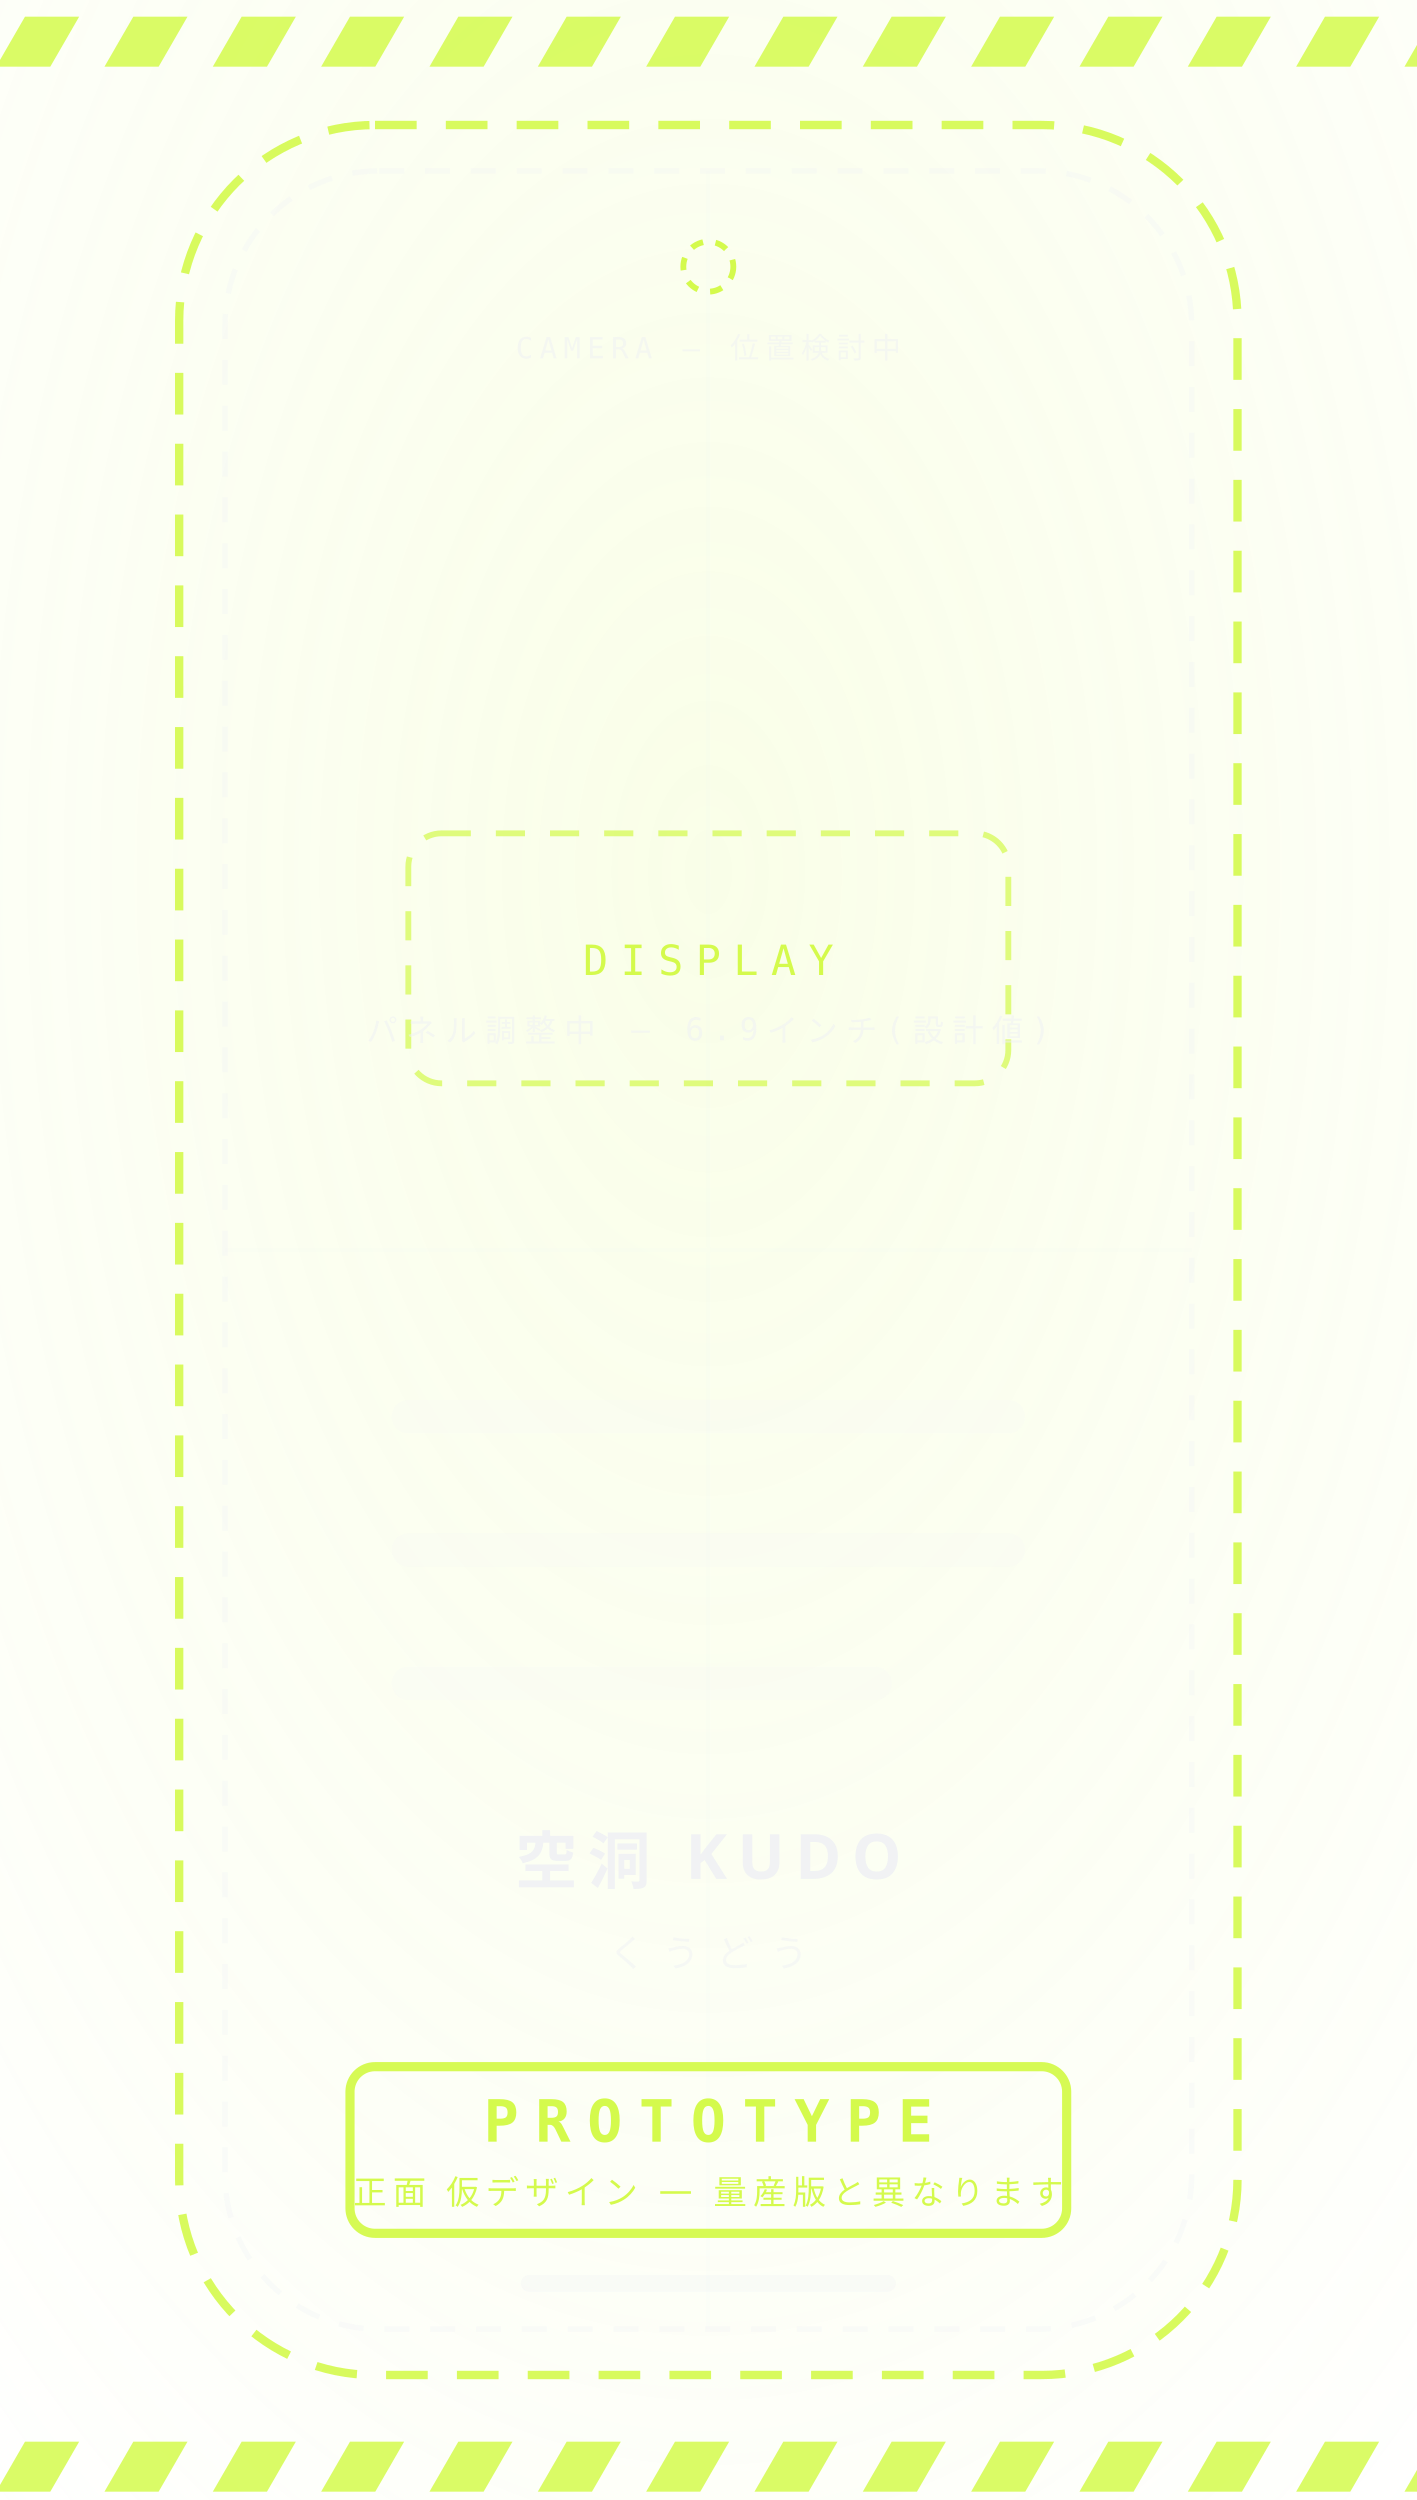
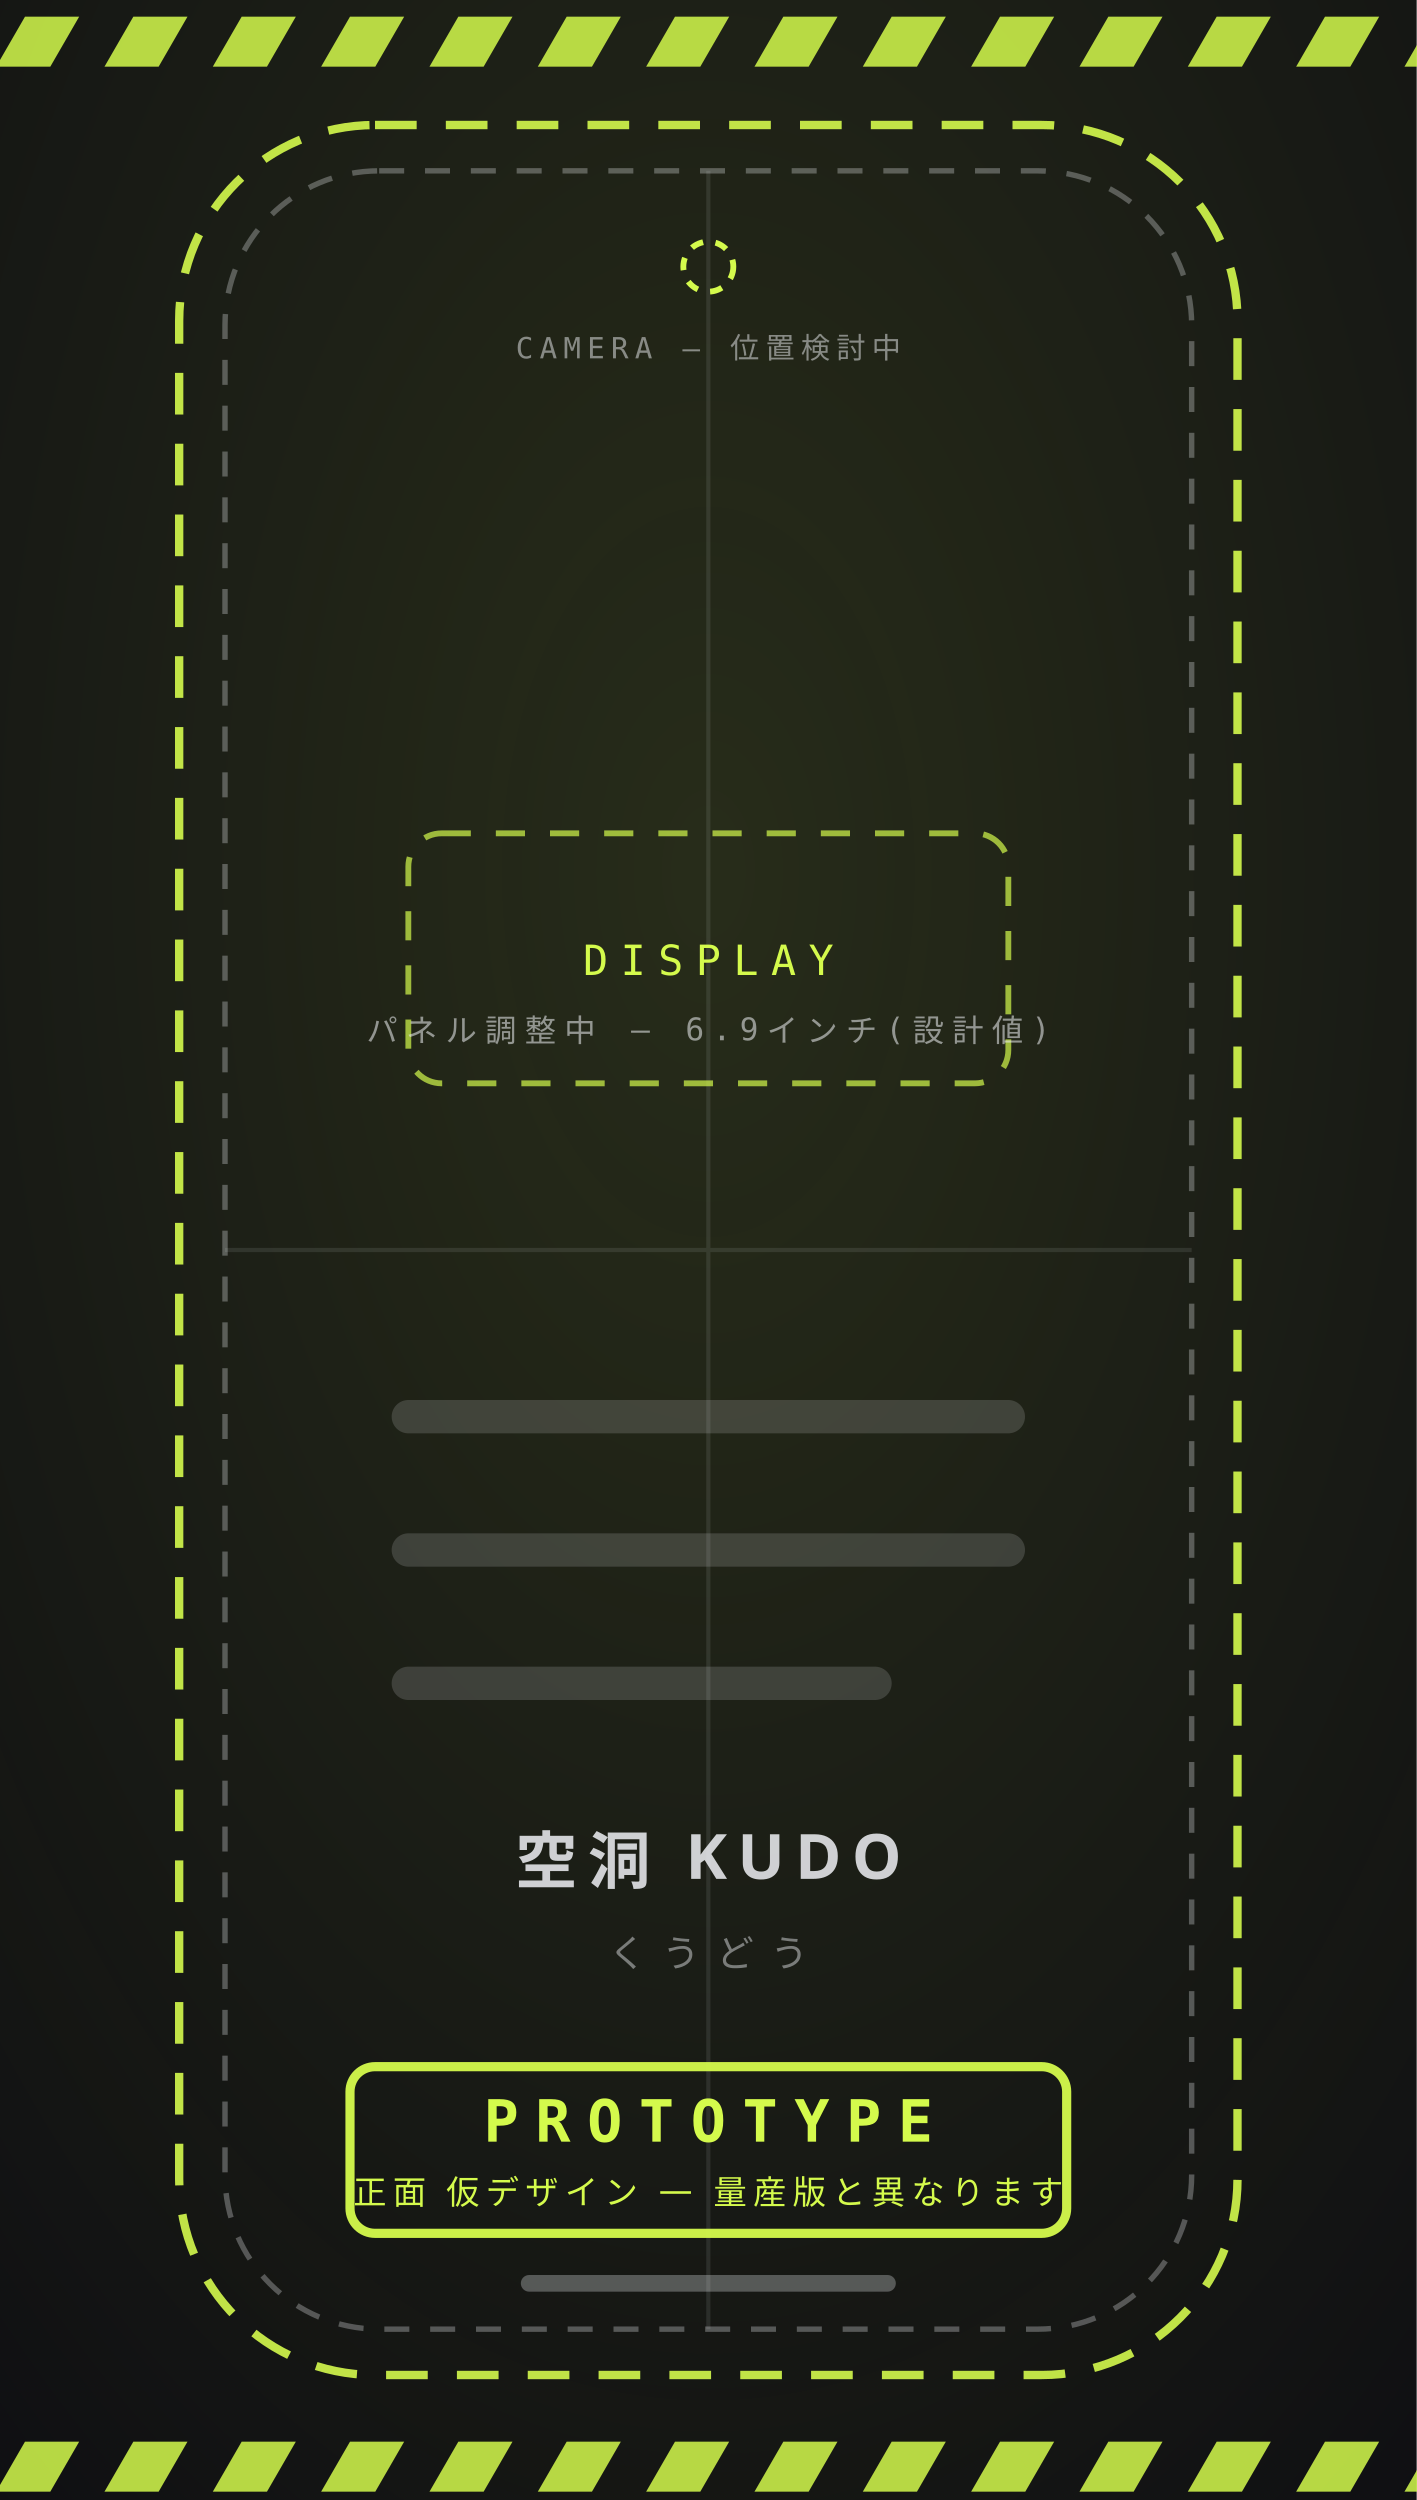
<svg xmlns="http://www.w3.org/2000/svg" viewBox="0 0 340 600" role="img" aria-label="空洞 KUDO 正面(仮デザイン)">
  <defs>
    <radialGradient id="pgfprotofkudon36" cx="0.5" cy="0.35" r="0.85">
      <stop offset="0" stop-color="#d4fa4c" stop-opacity="0.13" />
      <stop offset="1" stop-color="#d4fa4c" stop-opacity="0" />
    </radialGradient>
  </defs>
+   <rect width="340" height="600" fill="#0e0e12" />
  <rect width="340" height="600" fill="url(#pgfprotofkudon36)" />
  <g transform="translate(6 4)" opacity="0.85">
    <rect x="0" y="0" width="13" height="12" fill="#d4fa4c" transform="skewX(-30)" />
    <rect x="26" y="0" width="13" height="12" fill="#d4fa4c" transform="skewX(-30)" />
    <rect x="52" y="0" width="13" height="12" fill="#d4fa4c" transform="skewX(-30)" />
    <rect x="78" y="0" width="13" height="12" fill="#d4fa4c" transform="skewX(-30)" />
    <rect x="104" y="0" width="13" height="12" fill="#d4fa4c" transform="skewX(-30)" />
    <rect x="130" y="0" width="13" height="12" fill="#d4fa4c" transform="skewX(-30)" />
    <rect x="156" y="0" width="13" height="12" fill="#d4fa4c" transform="skewX(-30)" />
    <rect x="182" y="0" width="13" height="12" fill="#d4fa4c" transform="skewX(-30)" />
    <rect x="208" y="0" width="13" height="12" fill="#d4fa4c" transform="skewX(-30)" />
    <rect x="234" y="0" width="13" height="12" fill="#d4fa4c" transform="skewX(-30)" />
    <rect x="260" y="0" width="13" height="12" fill="#d4fa4c" transform="skewX(-30)" />
    <rect x="286" y="0" width="13" height="12" fill="#d4fa4c" transform="skewX(-30)" />
    <rect x="312" y="0" width="13" height="12" fill="#d4fa4c" transform="skewX(-30)" />
    <rect x="338" y="0" width="13" height="12" fill="#d4fa4c" transform="skewX(-30)" />
    <rect x="364" y="0" width="13" height="12" fill="#d4fa4c" transform="skewX(-30)" />
    <rect x="390" y="0" width="13" height="12" fill="#d4fa4c" transform="skewX(-30)" />
  </g>
  <g transform="translate(6 586)" opacity="0.85">
    <rect x="0" y="0" width="13" height="12" fill="#d4fa4c" transform="skewX(-30)" />
    <rect x="26" y="0" width="13" height="12" fill="#d4fa4c" transform="skewX(-30)" />
    <rect x="52" y="0" width="13" height="12" fill="#d4fa4c" transform="skewX(-30)" />
    <rect x="78" y="0" width="13" height="12" fill="#d4fa4c" transform="skewX(-30)" />
    <rect x="104" y="0" width="13" height="12" fill="#d4fa4c" transform="skewX(-30)" />
    <rect x="130" y="0" width="13" height="12" fill="#d4fa4c" transform="skewX(-30)" />
    <rect x="156" y="0" width="13" height="12" fill="#d4fa4c" transform="skewX(-30)" />
    <rect x="182" y="0" width="13" height="12" fill="#d4fa4c" transform="skewX(-30)" />
    <rect x="208" y="0" width="13" height="12" fill="#d4fa4c" transform="skewX(-30)" />
    <rect x="234" y="0" width="13" height="12" fill="#d4fa4c" transform="skewX(-30)" />
    <rect x="260" y="0" width="13" height="12" fill="#d4fa4c" transform="skewX(-30)" />
    <rect x="286" y="0" width="13" height="12" fill="#d4fa4c" transform="skewX(-30)" />
    <rect x="312" y="0" width="13" height="12" fill="#d4fa4c" transform="skewX(-30)" />
    <rect x="338" y="0" width="13" height="12" fill="#d4fa4c" transform="skewX(-30)" />
    <rect x="364" y="0" width="13" height="12" fill="#d4fa4c" transform="skewX(-30)" />
    <rect x="390" y="0" width="13" height="12" fill="#d4fa4c" transform="skewX(-30)" />
  </g>
  <rect x="43" y="30" width="254" height="540" rx="47" fill="none" stroke="#d4fa4c" stroke-width="2" stroke-dasharray="10 7" opacity="0.9" />
  <rect x="54" y="41" width="232" height="518" rx="37" fill="none" stroke="#eef0f4" stroke-opacity="0.3" stroke-width="1.3" stroke-dasharray="6 5" />
  <path d="M170 41 v518 M54 300 h232" stroke="#eef0f4" stroke-opacity="0.1" stroke-width="1" />
  <circle cx="170" cy="64" r="6" fill="none" stroke="#d4fa4c" stroke-width="1.4" stroke-dasharray="3 3" />
  <text x="170" y="86" font-family="monospace" font-size="7" fill="#eef0f4" opacity="0.5" text-anchor="middle" letter-spacing="1.5">CAMERA — 位置検討中</text>
  <rect x="98" y="200" width="144" height="60" rx="8" fill="none" stroke="#d4fa4c" stroke-opacity="0.7" stroke-width="1.4" stroke-dasharray="7 6" />
  <text x="170" y="234" font-family="monospace" font-size="10" fill="#d4fa4c" text-anchor="middle" letter-spacing="3">DISPLAY</text>
  <text x="170" y="250" font-family="monospace" font-size="7.5" fill="#eef0f4" opacity="0.55" text-anchor="middle" letter-spacing="2">パネル調整中 — 6.9インチ(設計値)</text>
  <path d="M98 340 H242 M98 372 H242 M98 404 H210" stroke="#eef0f4" stroke-opacity="0.16" stroke-width="8" stroke-linecap="round" />
  <text x="170" y="452" font-family="'Noto Sans JP',sans-serif" font-size="15" font-weight="800" fill="#eef0f4" opacity="0.85" text-anchor="middle" letter-spacing="2.5">空洞 KUDO</text>
  <text x="170" y="472" font-family="monospace" font-size="9" fill="#eef0f4" opacity="0.45" text-anchor="middle" letter-spacing="4">くうどう</text>
  <rect x="84" y="496" width="172" height="40" rx="6" fill="none" stroke="#d4fa4c" stroke-width="2.2" opacity="0.95" />
  <text x="170" y="514" font-family="monospace" font-size="14" font-weight="800" fill="#d4fa4c" text-anchor="middle" letter-spacing="4">PROTOTYPE</text>
  <text x="170" y="529" font-family="'Noto Sans JP',sans-serif" font-size="8" fill="#d4fa4c" text-anchor="middle" letter-spacing="1.5">正面 仮デザイン — 量産版と異なります</text>
  <rect x="125" y="546" width="90" height="4" rx="2" fill="#eef0f4" opacity="0.3" />
</svg>
